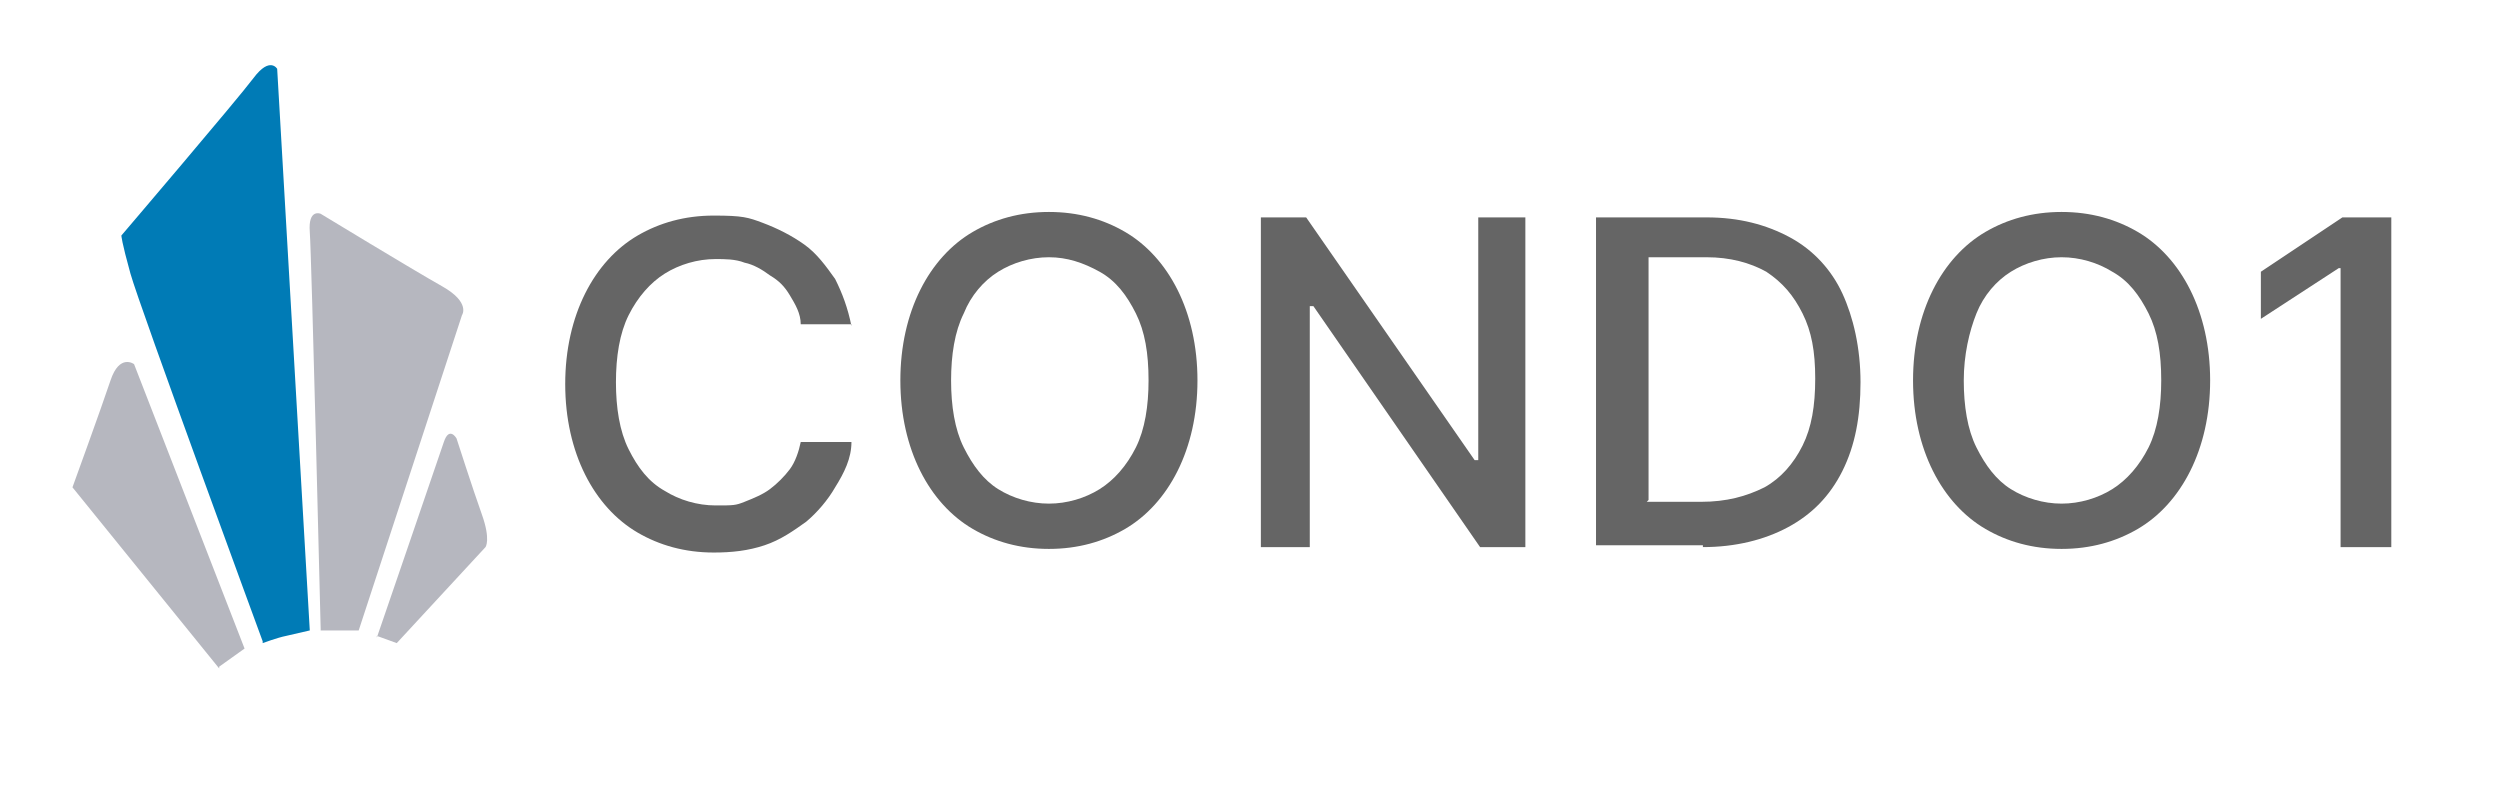
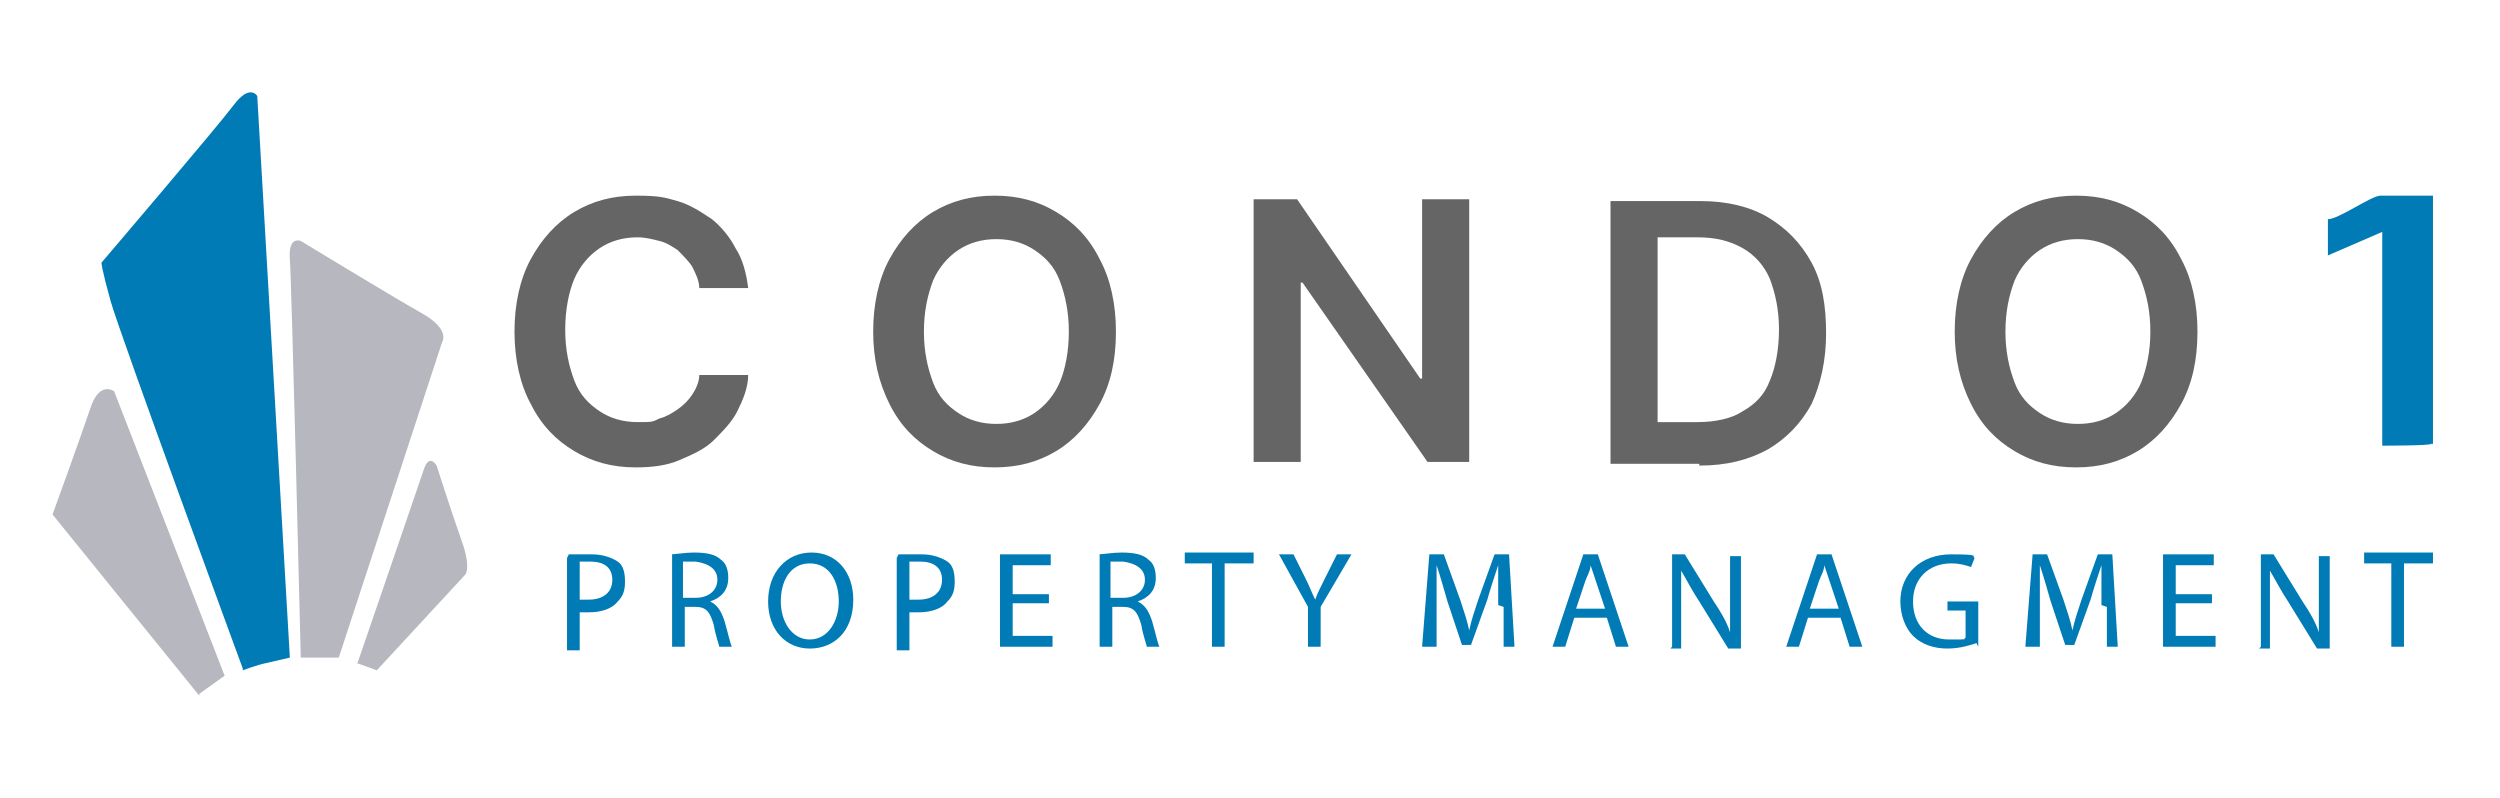
<svg xmlns="http://www.w3.org/2000/svg" id="Layer_1" version="1.1" viewBox="0 0 138 44">
  <defs>
    <style>
      .st0 {
        fill: #656565;
      }

      .st1 {
        fill: #b6b7bf;
      }

      .st2 {
        fill: #007bb6;
      }
    </style>
  </defs>
-   <path class="st1" d="M12.1,36.8l1.4-1-6.1-15.7s-.8-.6-1.3.9-2.1,5.9-2.1,5.9l8.1,10h0Z" />
-   <path class="st2" d="M14.5,35.5s.8-.3,1.3-.4l1.3-.3-1.8-31s-.4-.7-1.3.5-7.3,8.7-7.3,8.7c0,0,0,.3.5,2.1s7.3,20.3,7.3,20.3h0Z" />
-   <path class="st1" d="M17.7,34.8h2.1l5.7-17.4s.5-.7-1.1-1.6-6.7-4-6.7-4c0,0-.7-.3-.6,1s.6,21.9.6,21.9h0Z" />
-   <path class="st1" d="M20.8,35.1l1.1.4,4.9-5.3s.3-.4-.2-1.8-1.4-4.2-1.4-4.2c0,0-.4-.7-.7.2s-3.7,10.8-3.7,10.8h0Z" />
+   <path class="st1" d="M11,38.3l1.4-1-6.1-15.7s-.8-.6-1.3.9-2.1,5.9-2.1,5.9l8.1,10h0Z" />
+   <path class="st2" d="M13.4,37s.8-.3,1.3-.4l1.3-.3-1.8-31s-.4-.7-1.3.5-7.3,8.7-7.3,8.7c0,0,0,.3.5,2.1s7.3,20.3,7.3,20.3h0Z" />
+   <path class="st1" d="M16.6,36.3h2.1l5.7-17.4s.5-.7-1.1-1.6-6.7-4-6.7-4c0,0-.7-.3-.6,1s.6,21.9.6,21.9h0Z" />
+   <path class="st1" d="M19.7,36.6l1.1.4,4.9-5.3s.3-.4-.2-1.8-1.4-4.2-1.4-4.2c0,0-.4-.7-.7.2s-3.7,10.8-3.7,10.8h0Z" />
+   <path class="st2" d="M134.3,10.8v13.7h-.1c0,.1-2.6.1-2.6.1h-.1v-11.8l-3,1.3v-2c.6,0,2.4-1.3,2.9-1.3h3Z" />
  <g>
-     <path class="st0" d="M47,17.9h-2.8c0-.6-.3-1.1-.6-1.6s-.6-.8-1.1-1.1c-.4-.3-.9-.6-1.4-.7-.5-.2-1.1-.2-1.6-.2-1,0-2,.3-2.8.8s-1.5,1.3-2,2.3c-.5,1-.7,2.3-.7,3.7s.2,2.7.7,3.7,1.1,1.8,2,2.3c.8.5,1.8.8,2.8.8s1.1,0,1.6-.2,1-.4,1.4-.7.8-.7,1.1-1.1.5-1,.6-1.5h2.8c0,.9-.4,1.7-.9,2.5-.4.7-1,1.4-1.6,1.9-.7.5-1.4,1-2.3,1.3s-1.8.4-2.8.4c-1.6,0-3-.4-4.2-1.1s-2.2-1.8-2.9-3.2c-.7-1.4-1.1-3.1-1.1-5s.4-3.6,1.1-5,1.7-2.5,2.9-3.2,2.6-1.1,4.2-1.1,1.9.1,2.7.4c.8.3,1.6.7,2.3,1.2s1.2,1.2,1.7,1.9c.4.8.7,1.6.9,2.6h0Z" />
-     <path class="st0" d="M66.1,21c0,1.9-.4,3.6-1.1,5s-1.7,2.5-2.9,3.2-2.6,1.1-4.2,1.1-3-.4-4.2-1.1-2.2-1.8-2.9-3.2c-.7-1.4-1.1-3.1-1.1-5s.4-3.6,1.1-5c.7-1.4,1.7-2.5,2.9-3.2s2.6-1.1,4.2-1.1,3,.4,4.2,1.1c1.2.7,2.2,1.8,2.9,3.2.7,1.4,1.1,3.1,1.1,5ZM63.4,21c0-1.5-.2-2.7-.7-3.7s-1.1-1.8-2-2.3-1.8-.8-2.8-.8-2,.3-2.8.8-1.5,1.3-1.9,2.3c-.5,1-.7,2.3-.7,3.7s.2,2.7.7,3.7,1.1,1.8,1.9,2.3,1.8.8,2.8.8,2-.3,2.8-.8,1.5-1.3,2-2.3.7-2.3.7-3.7Z" />
-     <path class="st0" d="M84.2,12v18.2h-2.5l-9.2-13.3h-.2v13.3h-2.7V12h2.5l9.3,13.4h.2v-13.4h2.7-.1Z" />
-     <path class="st0" d="M94,30.1h-5.9V12h6.1c1.8,0,3.3.4,4.6,1.1s2.3,1.8,2.9,3.1,1,3,1,4.9-.3,3.5-1,4.9-1.7,2.4-3,3.1-2.9,1.1-4.7,1.1h0ZM90.9,27.7h3c1.4,0,2.5-.3,3.5-.8.9-.5,1.6-1.3,2.1-2.3s.7-2.2.7-3.7-.2-2.6-.7-3.6-1.1-1.7-2-2.3c-.9-.5-2-.8-3.3-.8h-3.2v13.4h0Z" />
-     <path class="st0" d="M122,21c0,1.9-.4,3.6-1.1,5s-1.7,2.5-2.9,3.2c-1.2.7-2.6,1.1-4.2,1.1s-3-.4-4.2-1.1-2.2-1.8-2.9-3.2c-.7-1.4-1.1-3.1-1.1-5s.4-3.6,1.1-5,1.7-2.5,2.9-3.2c1.2-.7,2.6-1.1,4.2-1.1s3,.4,4.2,1.1c1.2.7,2.2,1.8,2.9,3.2.7,1.4,1.1,3.1,1.1,5ZM119.3,21c0-1.5-.2-2.7-.7-3.7-.5-1-1.1-1.8-2-2.3-.8-.5-1.8-.8-2.8-.8s-2,.3-2.8.8-1.5,1.3-1.9,2.3c-.4,1-.7,2.3-.7,3.7s.2,2.7.7,3.7,1.1,1.8,1.9,2.3,1.8.8,2.8.8,2-.3,2.8-.8,1.5-1.3,2-2.3.7-2.3.7-3.7Z" />
-     <path class="st0" d="M132,12v18.2h-2.8v-15.4h-.1l-4.3,2.8v-2.6l4.5-3h2.7Z" />
+     <path class="st2" d="M31.4,30.6c.3,0,.7,0,1.3,0s1.1.2,1.4.4c.3.2.4.6.4,1.1s-.1.8-.4,1.1c-.3.4-.9.6-1.6.6s-.4,0-.5,0v2.1h-.7v-5.1ZM32,33.1c.1,0,.3,0,.5,0,.8,0,1.3-.4,1.3-1.1s-.5-1-1.2-1-.5,0-.6,0v2Z" />
+     <path class="st2" d="M37,30.6c.3,0,.8-.1,1.3-.1.7,0,1.2.1,1.5.4.3.2.4.6.4,1,0,.7-.4,1.1-1,1.3h0c.4.2.6.5.8,1.1.2.7.3,1.2.4,1.4h-.7c0-.1-.2-.6-.3-1.2-.2-.7-.4-1-1-1h-.6v2.2h-.7v-5.1ZM37.7,33h.7c.7,0,1.2-.4,1.2-1s-.5-.9-1.2-1c-.3,0-.5,0-.7,0v1.9Z" />
+     <path class="st2" d="M47.1,33.1c0,1.8-1.1,2.7-2.4,2.7s-2.3-1-2.3-2.6,1-2.7,2.4-2.7,2.3,1.1,2.3,2.6ZM43.1,33.2c0,1.1.6,2.1,1.6,2.1s1.6-1,1.6-2.1-.5-2.1-1.6-2.1-1.6,1-1.6,2.1Z" />
+     <path class="st2" d="M49.6,30.6c.3,0,.7,0,1.3,0s1.1.2,1.4.4c.3.2.4.6.4,1.1s-.1.8-.4,1.1c-.3.4-.9.6-1.6.6s-.4,0-.5,0v2.1h-.7v-5.1ZM50.2,33.1c.1,0,.3,0,.5,0,.8,0,1.3-.4,1.3-1.1s-.5-1-1.2-1-.5,0-.6,0v2Z" />
+     <path class="st2" d="M57.9,33.3h-2v1.8h2.2v.6h-2.9v-5.1h2.8v.6h-2.1v1.6h2v.5Z" />
+     <path class="st2" d="M60.6,30.6c.3,0,.8-.1,1.3-.1.7,0,1.2.1,1.5.4.3.2.4.6.4,1,0,.7-.4,1.1-1,1.3h0c.4.2.6.5.8,1.1.2.7.3,1.2.4,1.4h-.7c0-.1-.2-.6-.3-1.2-.2-.7-.4-1-1-1h-.6v2.2h-.7v-5.1ZM61.3,33h.7c.7,0,1.2-.4,1.2-1s-.5-.9-1.2-1c-.3,0-.5,0-.7,0v1.9Z" />
+     <path class="st2" d="M67,31.1h-1.6v-.6h3.8v.6h-1.6v4.6h-.7v-4.6Z" />
+     <path class="st2" d="M72.2,35.7v-2.2l-1.6-2.9h.8l.7,1.4c.2.4.3.7.5,1.1h0c.1-.3.3-.7.5-1.1l.7-1.4h.8l-1.7,2.9v2.2h-.7Z" />
+     <path class="st2" d="M82.7,33.4c0-.7,0-1.6,0-2.2h0c-.2.6-.4,1.2-.6,1.9l-.9,2.5h-.5l-.8-2.4c-.2-.7-.4-1.4-.6-2h0c0,.6,0,1.5,0,2.3v2.2h-.8l.4-5.1h.8l.9,2.5c.2.6.4,1.2.5,1.7h0c.1-.5.3-1.1.5-1.7l.9-2.5h.8l.3,5.1h-.6v-2.2Z" />
+     <path class="st2" d="M86.9,34.1l-.5,1.6h-.7l1.7-5.1h.8l1.7,5.1h-.7l-.5-1.6h-1.8ZM88.6,33.6l-.5-1.5c-.1-.3-.2-.6-.3-.9h0c0,.3-.2.6-.3.9l-.5,1.5h1.5Z" />
+     <path class="st2" d="M92.3,35.7v-5.1h.7l1.6,2.6c.4.6.7,1.1.9,1.7h0c0-.7,0-1.3,0-2.1v-2.1h.6v5.1h-.7l-1.6-2.6c-.4-.6-.7-1.2-1-1.7h0c0,.7,0,1.3,0,2.1v2.2h-.6Z" />
+     <path class="st2" d="M99.8,34.1l-.5,1.6h-.7l1.7-5.1h.8l1.7,5.1h-.7l-.5-1.6h-1.8ZM101.5,33.6l-.5-1.5c-.1-.3-.2-.6-.3-.9h0c0,.3-.2.6-.3.9l-.5,1.5h1.5Z" />
+     <path class="st2" d="M109.1,35.5c-.3.1-.9.3-1.6.3s-1.4-.2-1.9-.7c-.4-.4-.7-1.1-.7-1.9,0-1.5,1.1-2.6,2.8-2.6s1.1.1,1.3.2l-.2.5c-.3-.1-.6-.2-1.1-.2-1.2,0-2.1.8-2.1,2.1s.8,2.1,2,2.1.7,0,.9-.1v-1.5h-1v-.5h1.7v2.5Z" />
+     <path class="st2" d="M116,33.4c0-.7,0-1.6,0-2.2h0c-.2.6-.4,1.2-.6,1.9l-.9,2.5h-.5l-.8-2.4c-.2-.7-.4-1.4-.6-2h0c0,.6,0,1.5,0,2.3v2.2h-.8l.4-5.1h.8l.9,2.5c.2.6.4,1.2.5,1.7h0c.1-.5.3-1.1.5-1.7l.9-2.5h.8l.3,5.1h-.6v-2.2Z" />
+     <path class="st2" d="M122.1,33.3h-2v1.8h2.2v.6h-2.9v-5.1h2.8v.6h-2.1v1.6h2v.5Z" />
+     <path class="st2" d="M124.8,35.7v-5.1h.7l1.6,2.6c.4.6.7,1.1.9,1.7h0c0-.7,0-1.3,0-2.1v-2.1h.6v5.1h-.7l-1.6-2.6c-.4-.6-.7-1.2-1-1.7h0c0,.7,0,1.3,0,2.1v2.2h-.6Z" />
+     <path class="st2" d="M132.1,31.1h-1.6v-.6h3.8v.6h-1.6v4.6h-.7v-4.6Z" />
+   </g>
+   <g>
+     <path class="st0" d="M41.3,15.9h-2.7c0-.4-.2-.8-.4-1.2-.2-.3-.5-.6-.8-.9-.3-.2-.6-.4-1-.5-.4-.1-.8-.2-1.2-.2-.8,0-1.5.2-2.1.6s-1.1,1-1.4,1.7-.5,1.7-.5,2.8.2,2,.5,2.8c.3.8.8,1.3,1.4,1.7.6.4,1.3.6,2.1.6s.8,0,1.2-.2c.4-.1.7-.3,1-.5.3-.2.6-.5.8-.8.2-.3.4-.7.4-1.1h2.7c0,.7-.3,1.4-.6,2-.3.6-.8,1.1-1.3,1.6s-1.2.8-1.9,1.1c-.7.3-1.5.4-2.4.4-1.3,0-2.4-.3-3.4-.9-1-.6-1.8-1.4-2.4-2.6-.6-1.1-.9-2.5-.9-4s.3-2.9.9-4c.6-1.1,1.4-2,2.4-2.6,1-.6,2.1-.9,3.4-.9s1.6.1,2.3.3c.7.2,1.3.6,1.9,1,.5.4,1,1,1.3,1.6.4.6.6,1.4.7,2.2Z" />
+     <path class="st0" d="M61.6,18.3c0,1.6-.3,2.9-.9,4-.6,1.1-1.4,2-2.4,2.6-1,.6-2.1.9-3.4.9s-2.4-.3-3.4-.9c-1-.6-1.8-1.4-2.4-2.6s-.9-2.5-.9-4,.3-2.9.9-4c.6-1.1,1.4-2,2.4-2.6,1-.6,2.1-.9,3.4-.9s2.4.3,3.4.9c1,.6,1.8,1.4,2.4,2.6.6,1.1.9,2.5.9,4ZM59,18.3c0-1.1-.2-2-.5-2.8-.3-.8-.8-1.3-1.4-1.7s-1.3-.6-2.1-.6-1.5.2-2.1.6-1.1,1-1.4,1.7c-.3.8-.5,1.7-.5,2.8s.2,2,.5,2.8.8,1.3,1.4,1.7c.6.4,1.3.6,2.1.6s1.5-.2,2.1-.6c.6-.4,1.1-1,1.4-1.7s.5-1.7.5-2.8Z" />
+     <path class="st0" d="M81.1,11v14.5h-2.3l-6.9-9.9h-.1v9.9h-2.6v-14.5h2.4l6.8,9.9h.1v-9.9h2.6Z" />
+     <path class="st0" d="M93.8,25.6h-4.9v-14.5h5c1.4,0,2.7.3,3.7.9,1,.6,1.8,1.4,2.4,2.5.6,1.1.8,2.4.8,3.9s-.3,2.8-.8,3.9c-.6,1.1-1.4,1.9-2.4,2.5-1.1.6-2.3.9-3.8.9ZM91.5,23.3h2.2c1,0,1.9-.2,2.5-.6.7-.4,1.2-.9,1.5-1.7.3-.7.5-1.7.5-2.8s-.2-2-.5-2.8c-.3-.7-.8-1.3-1.5-1.7-.7-.4-1.5-.6-2.5-.6h-2.2v10Z" />
+     <path class="st0" d="M121.3,18.3c0,1.6-.3,2.9-.9,4-.6,1.1-1.4,2-2.4,2.6-1,.6-2.1.9-3.4.9s-2.4-.3-3.4-.9c-1-.6-1.8-1.4-2.4-2.6s-.9-2.5-.9-4,.3-2.9.9-4c.6-1.1,1.4-2,2.4-2.6,1-.6,2.1-.9,3.4-.9s2.4.3,3.4.9c1,.6,1.8,1.4,2.4,2.6.6,1.1.9,2.5.9,4ZM118.7,18.3c0-1.1-.2-2-.5-2.8-.3-.8-.8-1.3-1.4-1.7s-1.3-.6-2.1-.6-1.5.2-2.1.6-1.1,1-1.4,1.7c-.3.8-.5,1.7-.5,2.8s.2,2,.5,2.8c.3.8.8,1.3,1.4,1.7.6.4,1.3.6,2.1.6s1.5-.2,2.1-.6c.6-.4,1.1-1,1.4-1.7.3-.8.5-1.7.5-2.8Z" />
  </g>
</svg>
